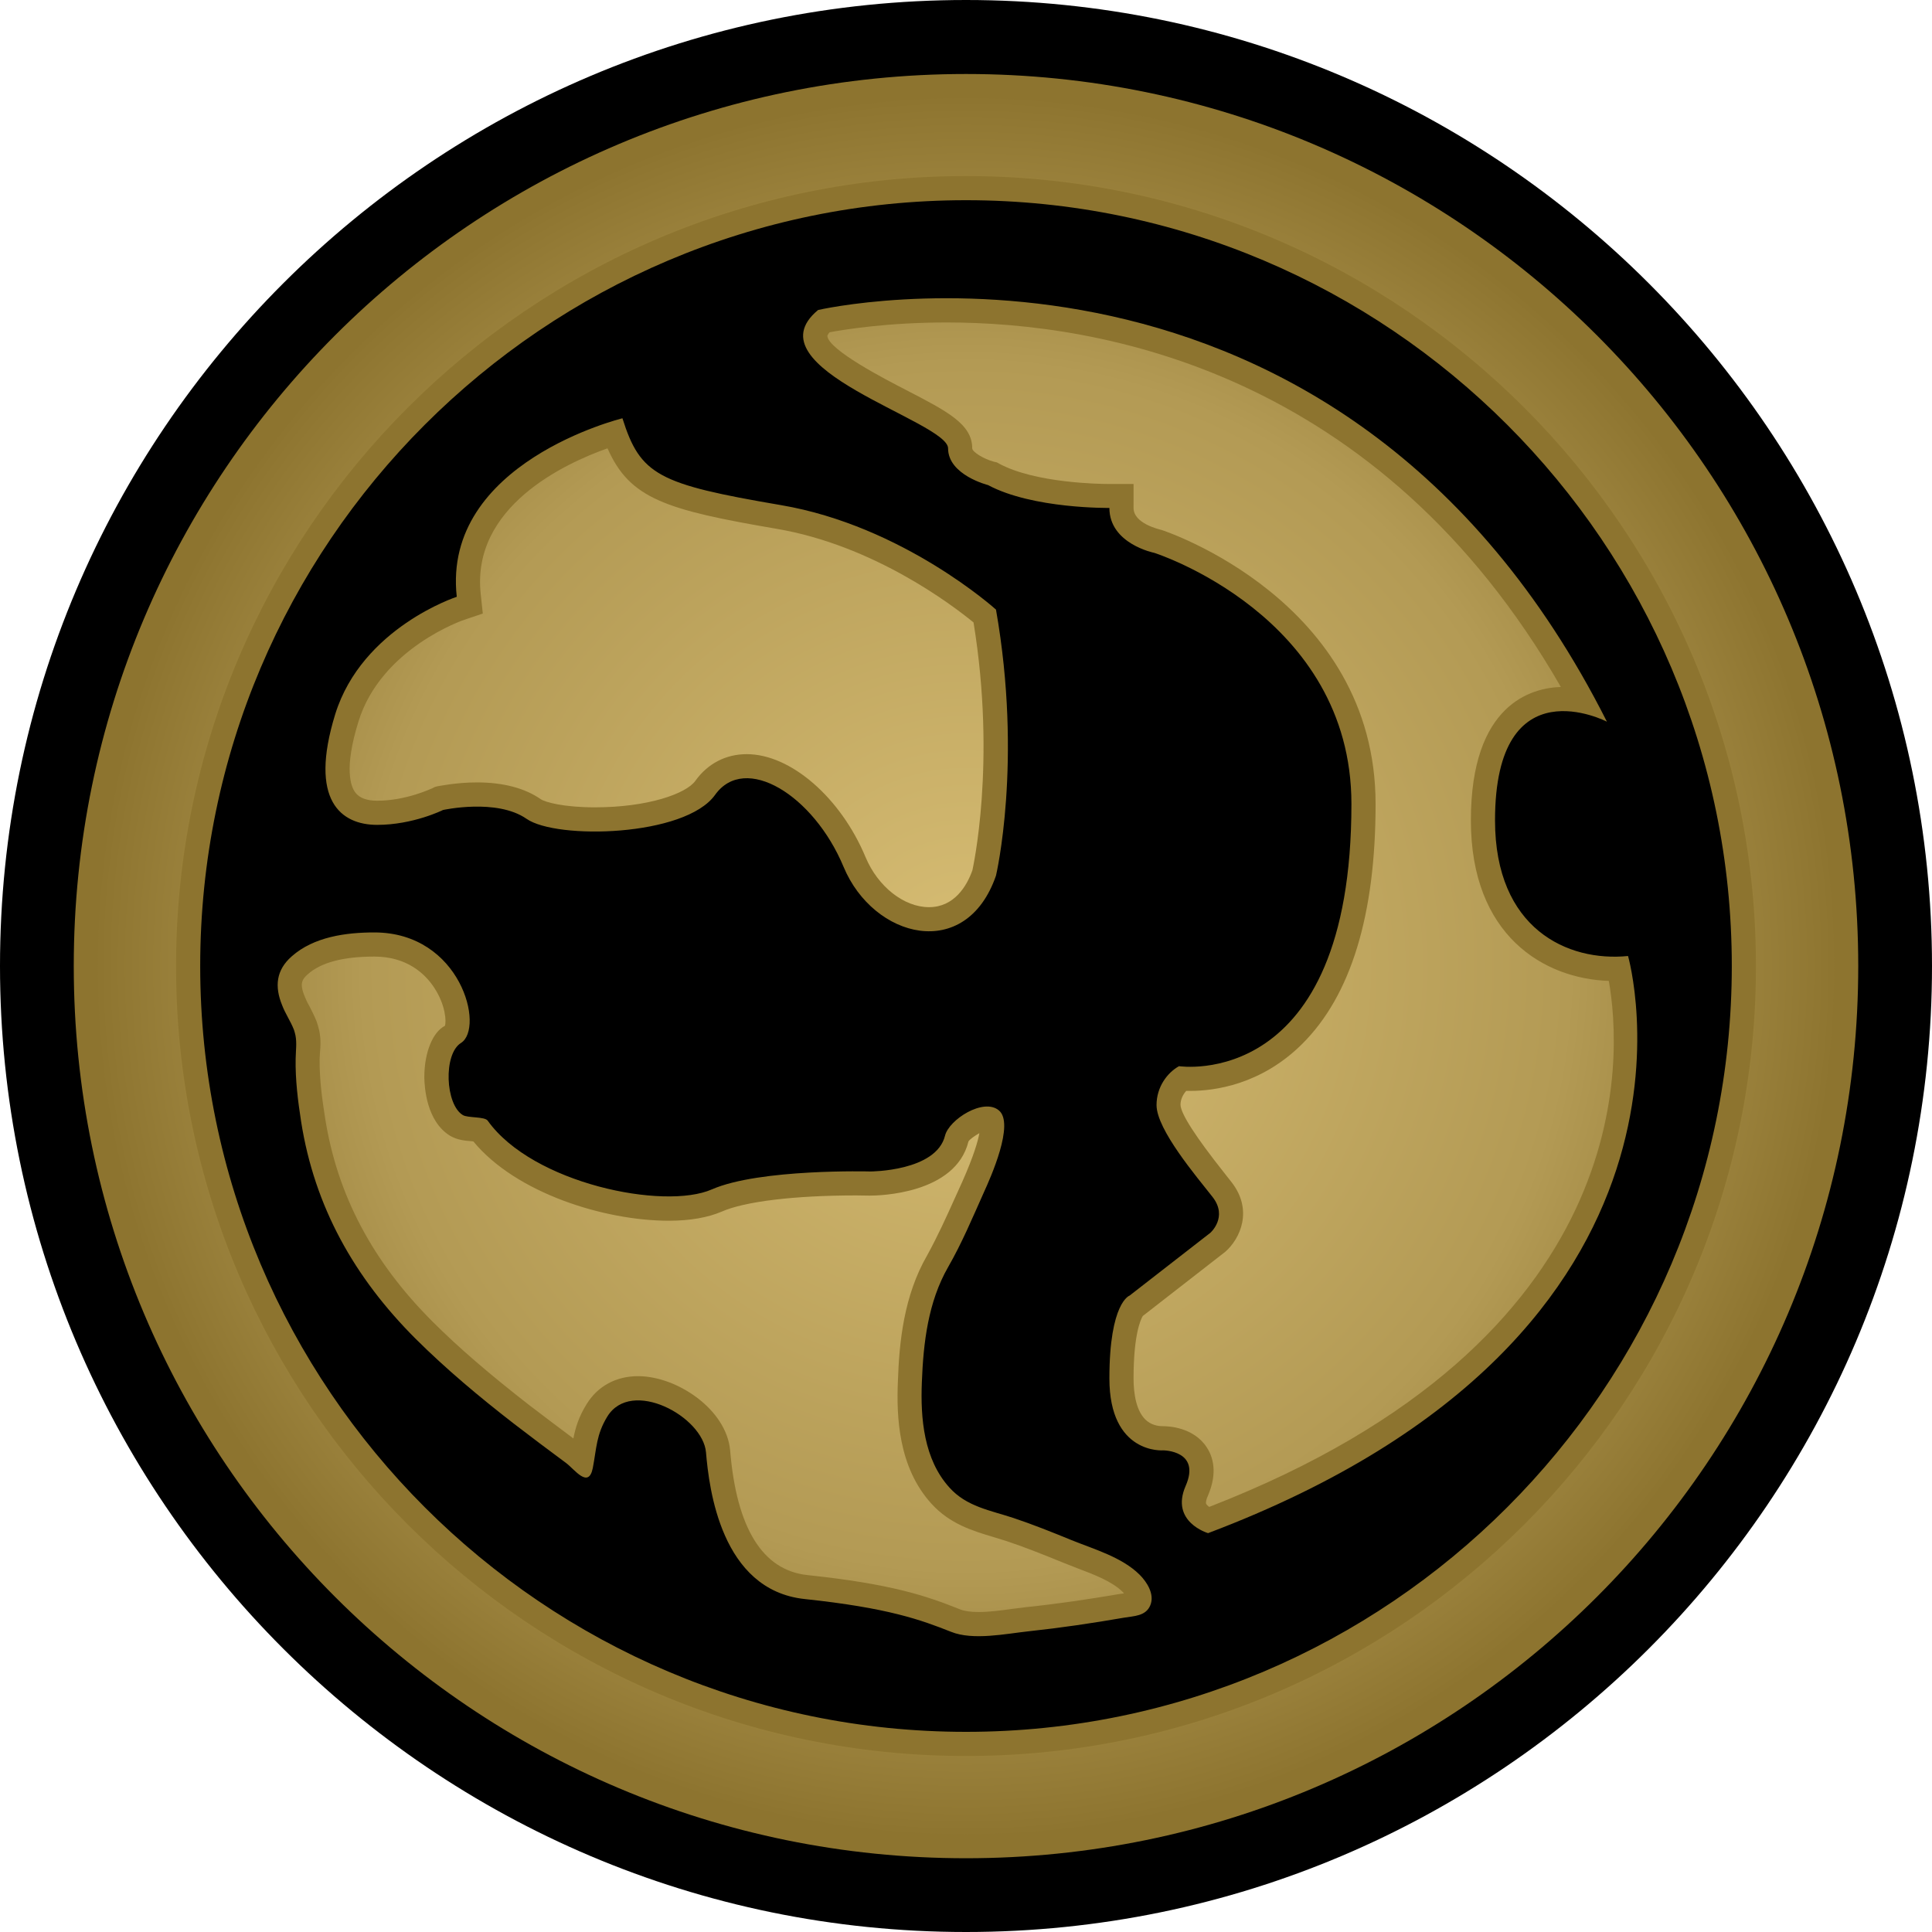
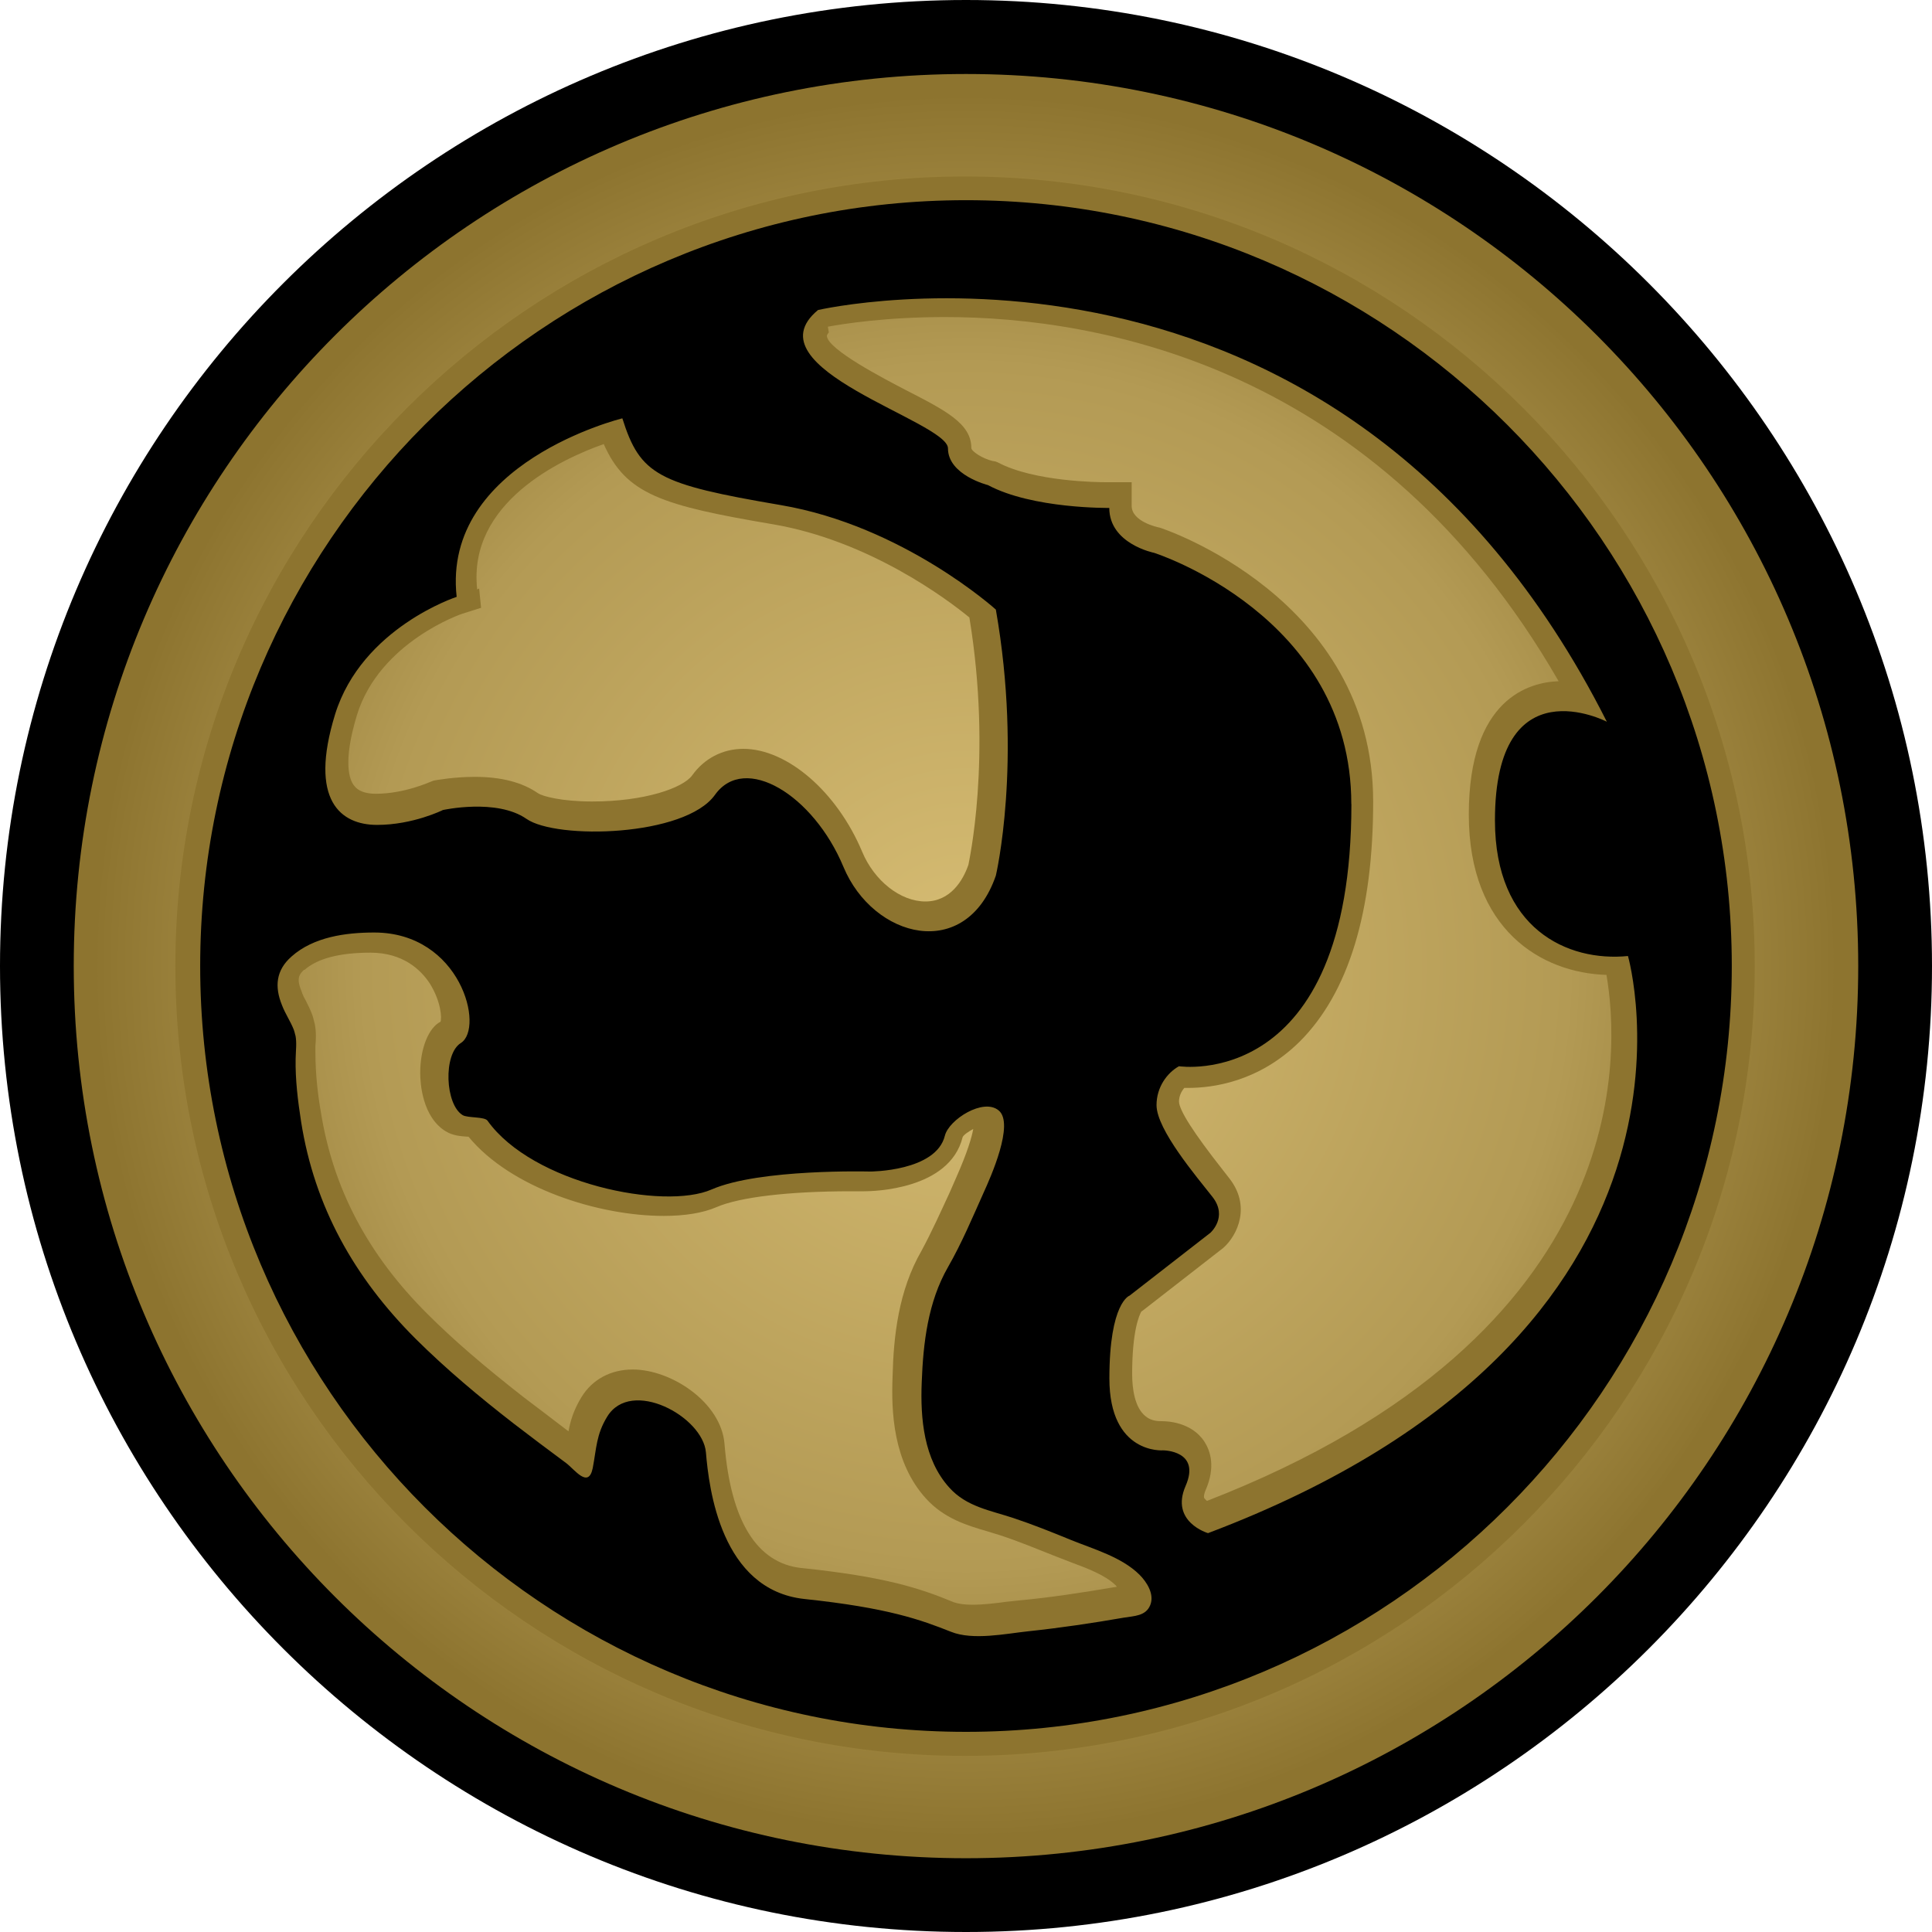
<svg xmlns="http://www.w3.org/2000/svg" version="1.1" width="600" height="600" id="svg5346">
  <defs id="defs5348">
-     <radialGradient cx="0" cy="0" r="1" fx="0" fy="0" id="radialGradient274" gradientUnits="userSpaceOnUse" gradientTransform="matrix(17.97143,0,0,-17.97143,748,372.0928)" spreadMethod="pad">
+     <radialGradient cx="0" cy="0" r="1" fx="0" fy="0" id="radialGradient274" gradientUnits="userSpaceOnUse" gradientTransform="matrix(17.97,0,0,-17.97,748,372.09)" spreadMethod="pad">
      <stop id="stop276" style="stop-color:#d7bd74;stop-opacity:1" offset="0" />
-       <stop id="stop278" style="stop-color:#b39a54;stop-opacity:1" offset="0.691" />
+       <stop id="stop278" style="stop-color:#b39a54;stop-opacity:1" offset="0.69" />
      <stop id="stop280" style="stop-color:#8d742f;stop-opacity:1" offset="1" />
    </radialGradient>
  </defs>
-   <path d="M 0,300 C 0,465.42 134.595,600 300,600 465.405,600 600,465.42 600,300 600,134.595 465.405,0 300,0 134.595,0 0,134.595 0,300" id="path268" style="fill:#000000;fill-opacity:1;fill-rule:nonzero;stroke:none" />
-   <path d="m 91.755,321.51 c 0.464,2.4 0.12,4.575 0.06,7.32 -0.12,6.45 0.704,13.065 1.695,19.455 4.17,26.55 16.59,48.51 35.52,67.44 9.54,9.495 19.92,18.165 30.585,26.43 5.325,4.095 10.71,8.145 16.17,12.18 2.685,1.995 6.975,8.145 8.31,1.59 1.184,-6.15 1.066,-10.38 4.515,-16.005 7.44,-12.06 29.715,0 30.645,11.145 0.946,11.13 4.635,42.705 30.585,45.525 26.025,2.745 36.21,6.495 45.525,10.185 6.855,2.76 17.055,0.586 24.09,-0.164 9.96,-1.066 19.8,-2.52 29.64,-4.23 3.105,-0.524 6.75,-0.464 8.145,-3.855 1.41,-3.405 -1.05,-7.215 -3.33,-9.495 -5.565,-5.505 -14.235,-7.92 -21.27,-10.785 -5.865,-2.4 -11.835,-4.8 -17.82,-6.795 -7.2,-2.4 -14.64,-3.51 -19.98,-9.495 -7.905,-8.73 -9.015,-21.39 -8.55,-32.7 0.464,-12.24 1.935,-24.9 8.145,-35.73 4.275,-7.44 7.62,-15.42 11.13,-23.265 2.055,-4.515 9.615,-21.33 4.635,-25.425 -4.755,-3.99 -15.48,2.865 -16.71,7.845 -2.745,11.13 -23.19,11.13 -23.19,11.13 0,0 -34.35,-0.93 -49.23,5.565 -14.82,6.51 -55.665,-1.815 -69.6,-21.33 -0.886,-1.335 -6.21,-0.81 -7.74,-1.755 -5.445,-3.285 -6.09,-18.93 -0.586,-22.38 7.44,-4.635 0,-34.335 -26.895,-34.335 -8.79,0 -18.81,1.35 -25.665,7.44 -4.86,4.275 -5.325,9.375 -2.985,15.12 0.99,2.64 2.64,4.98 3.69,7.68 0.18,0.586 0.346,1.11 0.464,1.695 m 101.55,-191.61 c 0,0 -56.085,13.71 -51.45,55.44 0,0 -29.355,9.54 -37.74,36.435 -8.31,26.955 1.875,34.395 13.02,34.395 11.19,0 20.445,-4.62 20.445,-4.62 0,0 16.695,-3.69 25.95,2.745 9.315,6.51 49.23,5.565 58.545,-7.44 9.255,-13.005 30.585,0 39.9,22.335 9.255,22.26 38.025,29.7 47.34,2.745 0,0 8.325,-35.265 0,-82.62 0,0 -28.77,-26.01 -66.855,-32.46 -38.085,-6.495 -43.59,-9.315 -49.155,-26.955 m 226.395,119.775 c 0,-58.485 -61.23,-77.985 -61.23,-77.985 0,0 -13.935,-2.76 -13.935,-13.95 0,0 -23.79,0.346 -37.68,-7.095 0,0 -12.42,-3.105 -12.42,-11.415 0,-8.385 -62.235,-24.855 -40.365,-42.96 0,0 161.535,-37.5 244.98,127.86 0,0 -34.755,-18.105 -34.755,30.645 0,33.69 22.56,43.995 41.31,42.12 0,0 33.75,117.195 -130.425,179.235 0,0 -11.835,-3.45 -6.975,-14.64 4.86,-11.07 -6.975,-11.07 -6.975,-11.07 0,0 -16.695,1.335 -16.695,-22.335 0,-23.67 6.27,-25.725 6.27,-25.725 l 25.08,-19.5 c 0,0 5.565,-4.875 0.69,-11.13 -4.92,-6.27 -17.4,-20.925 -17.4,-28.545 0,-5.565 3.285,-10.02 6.975,-12.075 0,0 53.55,8.205 53.55,-81.435 M 300,537.84 C 168.87,537.84 62.175,431.13 62.175,300 62.175,168.87 168.87,62.175 300,62.175 431.13,62.175 537.825,168.87 537.825,300 537.825,431.13 431.13,537.84 300,537.84 M 300,22.98 C 147.015,22.98 22.905,147.015 22.905,300 22.905,453.045 147.015,577.095 300,577.095 452.985,577.095 577.095,453.045 577.095,300 577.095,147.015 452.985,22.98 300,22.98" id="path270" style="fill:#8d742f;fill-opacity:1;fill-rule:nonzero;stroke:none" />
+   <path d="M 0,300 C 0,465.42 134.59,600 300,600 465.40,600 600,465.42 600,300 600,134.59 465.40,0 300,0 134.59,0 0,134.59 0,300" id="path268" style="fill:#000000;fill-opacity:1;fill-rule:nonzero;stroke:none" />
+   <path d="m 91.75,321.51 c 0.46,2.4 0.12,4.57 0.06,7.32 -0.12,6.45 0.70,13.06 1.69,19.45 4.17,26.55 16.59,48.51 35.52,67.44 9.54,9.49 19.92,18.16 30.58,26.43 5.32,4.09 10.71,8.14 16.17,12.18 2.68,1.99 6.97,8.14 8.31,1.59 1.18,-6.15 1.06,-10.38 4.51,-16.00 7.44,-12.06 29.71,0 30.64,11.14 0.94,11.13 4.63,42.70 30.58,45.52 26.02,2.74 36.21,6.49 45.52,10.18 6.85,2.76 17.05,0.58 24.09,-0.16 9.96,-1.06 19.8,-2.52 29.64,-4.23 3.10,-0.52 6.75,-0.46 8.14,-3.85 1.41,-3.40 -1.05,-7.21 -3.33,-9.49 -5.56,-5.50 -14.23,-7.92 -21.27,-10.78 -5.86,-2.4 -11.83,-4.8 -17.82,-6.79 -7.2,-2.4 -14.64,-3.51 -19.98,-9.49 -7.90,-8.73 -9.01,-21.39 -8.55,-32.7 0.46,-12.24 1.93,-24.9 8.14,-35.73 4.27,-7.44 7.62,-15.42 11.13,-23.26 2.05,-4.51 9.61,-21.33 4.63,-25.42 -4.75,-3.99 -15.48,2.86 -16.71,7.84 -2.74,11.13 -23.19,11.13 -23.19,11.13 0,0 -34.35,-0.93 -49.23,5.56 -14.82,6.51 -55.66,-1.81 -69.6,-21.33 -0.88,-1.33 -6.21,-0.81 -7.74,-1.75 -5.44,-3.28 -6.09,-18.93 -0.58,-22.38 7.44,-4.63 0,-34.33 -26.89,-34.33 -8.79,0 -18.81,1.35 -25.66,7.44 -4.86,4.27 -5.32,9.37 -2.98,15.12 0.99,2.64 2.64,4.98 3.69,7.68 0.18,0.58 0.34,1.11 0.46,1.69 m 101.55,-191.61 c 0,0 -56.08,13.71 -51.45,55.44 0,0 -29.35,9.54 -37.74,36.43 -8.31,26.95 1.87,34.39 13.02,34.39 11.19,0 20.44,-4.62 20.44,-4.62 0,0 16.69,-3.69 25.95,2.74 9.31,6.51 49.23,5.56 58.54,-7.44 9.25,-13.00 30.58,0 39.9,22.33 9.25,22.26 38.02,29.7 47.34,2.74 0,0 8.32,-35.26 0,-82.62 0,0 -28.77,-26.01 -66.85,-32.46 -38.08,-6.49 -43.59,-9.31 -49.15,-26.95 m 226.39,119.77 c 0,-58.48 -61.23,-77.98 -61.23,-77.98 0,0 -13.93,-2.76 -13.93,-13.95 0,0 -23.79,0.34 -37.68,-7.09 0,0 -12.42,-3.10 -12.42,-11.41 0,-8.38 -62.23,-24.85 -40.36,-42.96 0,0 161.53,-37.5 244.98,127.86 0,0 -34.75,-18.10 -34.75,30.64 0,33.69 22.56,43.99 41.31,42.12 0,0 33.75,117.19 -130.42,179.23 0,0 -11.83,-3.45 -6.97,-14.64 4.86,-11.07 -6.97,-11.07 -6.97,-11.07 0,0 -16.69,1.33 -16.69,-22.33 0,-23.67 6.27,-25.72 6.27,-25.72 l 25.08,-19.5 c 0,0 5.56,-4.87 0.69,-11.13 -4.92,-6.27 -17.4,-20.92 -17.4,-28.54 0,-5.56 3.28,-10.02 6.97,-12.07 0,0 53.55,8.20 53.55,-81.43 M 300,537.84 C 168.87,537.84 62.17,431.13 62.17,300 62.17,168.87 168.87,62.17 300,62.17 431.13,62.17 537.82,168.87 537.82,300 537.82,431.13 431.13,537.84 300,537.84 M 300,22.98 C 147.01,22.98 22.90,147.01 22.90,300 22.90,453.04 147.01,577.09 300,577.09 452.98,577.09 577.09,453.04 577.09,300 577.09,147.01 452.98,22.98 300,22.98" id="path270" style="fill:#8d742f;fill-opacity:1;fill-rule:nonzero;stroke:none" />
  <g transform="matrix(15,0,0,-15,-10920,5881.41)" id="g272">
-     <path d="m 730.027,372.09 c 0,-9.906 8.063,-17.969 17.973,-17.969 l 0,0 c 9.906,0 17.973,8.063 17.973,17.969 l 0,0 c 0,9.91 -8.067,17.972 -17.973,17.972 l 0,0 c -9.91,0 -17.973,-8.062 -17.973,-17.972 m 1.618,0 c 0,9.019 7.335,16.359 16.355,16.359 l 0,0 c 9.02,0 16.355,-7.34 16.355,-16.359 l 0,0 c 0,-9.016 -7.335,-16.352 -16.355,-16.352 l 0,0 c -9.02,0 -16.355,7.336 -16.355,16.352 m 13.531,13.125 c -0.035,-0.039 -0.043,-0.067 -0.047,-0.074 l 0,0 c 0.019,-0.289 1.191,-0.895 1.637,-1.125 l 0,0 c 0.847,-0.438 1.363,-0.704 1.363,-1.204 l 0,0 c 0,-0.074 0.238,-0.222 0.449,-0.277 l 0,0 0.063,-0.015 0.05,-0.028 c 0.75,-0.402 2.094,-0.418 2.243,-0.418 l 0,0 0.535,0 0,-0.496 c 0,-0.324 0.527,-0.441 0.582,-0.457 l 0,0 c 0.043,-0.012 4.429,-1.457 4.429,-5.672 l 0,0 c 0,-2.297 -0.511,-3.969 -1.523,-4.972 l 0,0 c -0.852,-0.844 -1.816,-0.969 -2.316,-0.969 l 0,0 -0.082,0 c -0.063,-0.07 -0.118,-0.172 -0.118,-0.289 l 0,0 c 0.008,-0.188 0.313,-0.66 0.907,-1.41 l 0,0 0.148,-0.188 c 0.453,-0.578 0.184,-1.172 -0.129,-1.445 l 0,0 -1.672,-1.301 -0.035,-0.027 c -0.047,-0.078 -0.191,-0.395 -0.191,-1.293 l 0,0 c 0,-0.301 0.051,-0.7 0.281,-0.883 l 0,0 c 0.129,-0.102 0.273,-0.106 0.336,-0.106 l 0,0 c 0.102,0 0.625,-0.019 0.898,-0.437 l 0,0 c 0.129,-0.195 0.231,-0.524 0.024,-1.004 l 0,0 c -0.035,-0.074 -0.047,-0.137 -0.035,-0.168 l 0,0 c 0.011,-0.019 0.035,-0.043 0.062,-0.062 l 0,0 c 8.926,3.464 8.547,9.339 8.274,10.89 l 0,0 c -1.344,0.047 -2.856,0.938 -2.856,3.324 l 0,0 c 0,2.418 1.262,2.743 1.863,2.762 l 0,0 c -3.761,6.539 -9.527,7.547 -12.718,7.547 l 0,0 c -1.215,0 -2.106,-0.145 -2.422,-0.203 m -7.223,-5.422 0.043,-0.402 -0.383,-0.129 c -0.015,-0.004 -1.722,-0.586 -2.191,-2.106 l 0,0 c -0.309,-0.992 -0.152,-1.355 -0.067,-1.468 l 0,0 c 0.083,-0.114 0.239,-0.172 0.454,-0.172 l 0,0 c 0.609,0 1.132,0.257 1.14,0.257 l 0,0 0.055,0.028 0.058,0.015 c 0.016,0 0.376,0.079 0.813,0.079 l 0,0 c 0.543,0 0.988,-0.118 1.316,-0.344 l 0,0 c 0.094,-0.067 0.485,-0.172 1.125,-0.172 l 0,0 c 1.094,0 1.887,0.281 2.079,0.547 l 0,0 c 0.257,0.359 0.632,0.554 1.066,0.554 l 0,0 c 0.91,0 1.945,-0.898 2.461,-2.136 l 0,0 c 0.254,-0.606 0.793,-1.032 1.312,-1.032 l 0,0 c 0.524,0 0.786,0.442 0.899,0.766 l 0,0 c 0.004,0.024 0.5,2.207 0.023,5.129 l 0,0 c -0.453,0.371 -2.074,1.598 -4.074,1.938 l 0,0 c -2.301,0.394 -3.043,0.621 -3.504,1.667 l 0,0 c -0.883,-0.312 -2.824,-1.21 -2.625,-3.019 m -3.582,-7.871 c -0.109,-0.098 -0.176,-0.184 -0.066,-0.449 l 0,0 c 0.027,-0.071 0.058,-0.137 0.097,-0.203 l 0,0 c 0.055,-0.106 0.106,-0.208 0.149,-0.313 l 0,0 c 0.023,-0.062 0.039,-0.125 0.058,-0.199 l 0,0 c 0.036,-0.172 0.028,-0.32 0.016,-0.449 l 0,0 -0.008,-0.145 c -0.004,-0.43 0.059,-0.871 0.113,-1.211 l 0,0 c 0.25,-1.594 0.977,-2.973 2.223,-4.219 l 0,0 c 0.539,-0.539 1.176,-1.086 1.992,-1.722 l 0,0 c 0.309,-0.235 0.617,-0.469 0.926,-0.7 l 0,0 c 0.043,0.223 0.113,0.454 0.277,0.715 l 0,0 c 0.227,0.368 0.606,0.575 1.063,0.575 l 0,0 c 0.805,0 1.832,-0.688 1.906,-1.54 l 0,0 c 0.133,-1.609 0.672,-2.476 1.594,-2.578 l 0,0 c 1.742,-0.183 2.465,-0.429 3.168,-0.711 l 0,0 c 0.09,-0.035 0.215,-0.054 0.383,-0.054 l 0,0 c 0.23,0 0.48,0.035 0.703,0.066 l 0,0 0.281,0.035 c 0.652,0.067 1.297,0.164 1.945,0.274 l 0,0 0.079,0.011 c -0.008,0.012 -0.016,0.024 -0.028,0.032 l 0,0 c -0.219,0.215 -0.582,0.355 -0.937,0.488 l 0,0 -0.317,0.125 c -0.383,0.156 -0.769,0.312 -1.16,0.441 l 0,0 -0.266,0.082 c -0.417,0.125 -0.894,0.266 -1.277,0.688 l 0,0 c -0.687,0.754 -0.726,1.805 -0.695,2.535 l 0,0 c 0.027,0.82 0.125,1.774 0.605,2.606 l 0,0 c 0.215,0.39 0.399,0.796 0.582,1.203 l 0,0 0.145,0.32 c 0.234,0.527 0.324,0.836 0.355,1.008 l 0,0 c -0.097,-0.055 -0.203,-0.129 -0.226,-0.172 l 0,0 c -0.27,-1.09 -1.852,-1.121 -2.043,-1.121 l 0,0 -0.285,0.004 c -1.27,0 -2.309,-0.125 -2.782,-0.336 l 0,0 c -0.285,-0.121 -0.652,-0.188 -1.093,-0.188 l 0,0 c -1.34,0 -3.168,0.575 -4.047,1.641 l 0,0 c -0.012,0 -0.016,0.004 -0.024,0.004 l 0,0 c -0.144,0.012 -0.304,0.023 -0.457,0.113 l 0,0 c -0.492,0.301 -0.531,1.004 -0.535,1.211 l 0,0 c 0,0.527 0.18,0.941 0.426,1.066 l 0,0 c 0.031,0.083 0.019,0.426 -0.223,0.793 l 0,0 c -0.191,0.29 -0.566,0.641 -1.238,0.641 l 0,0 c -0.648,0 -1.102,-0.121 -1.379,-0.367" id="path282" style="fill:url(#radialGradient274);fill-opacity:1;fill-rule:nonzero;stroke:none" />
+     <path d="m 730.02,372.09 c 0,-9.90 8.06,-17.96 17.97,-17.96 l 0,0 c 9.90,0 17.97,8.06 17.97,17.96 l 0,0 c 0,9.9 -8.06,17.97 -17.97,17.97 l 0,0 c -9.91,0 -17.97,-8.06 -17.97,-17.97 m 1.61,0 c 0,9.01 7.33,16.35 16.35,16.35 l 0,0 c 9.02,0 16.35,-7.34 16.35,-16.35 l 0,0 c 0,-9.01 -7.33,-16.35 -16.35,-16.35 l 0,0 c -9.02,0 -16.35,7.33 -16.35,16.35 m 13.53,13.12 c -0.03,-0.03 -0.04,-0.06 -0.04,-0.07 l 0,0 c 0.01,-0.28 1.19,-0.89 1.63,-1.12 l 0,0 c 0.84,-0.43 1.36,-0.70 1.36,-1.20 l 0,0 c 0,-0.07 0.23,-0.22 0.44,-0.27 l 0,0 0.06,-0.01 0.05,-0.02 c 0.75,-0.40 2.09,-0.41 2.24,-0.41 l 0,0 0.53,0 0,-0.49 c 0,-0.32 0.52,-0.44 0.58,-0.45 l 0,0 c 0.04,-0.01 4.42,-1.45 4.42,-5.67 l 0,0 c 0,-2.29 -0.51,-3.96 -1.52,-4.97 l 0,0 c -0.85,-0.84 -1.81,-0.96 -2.31,-0.96 l 0,0 -0.08,0 c -0.06,-0.07 -0.11,-0.17 -0.11,-0.28 l 0,0 c 0.00,-0.18 0.31,-0.66 0.90,-1.41 l 0,0 0.14,-0.18 c 0.45,-0.57 0.18,-1.17 -0.12,-1.44 l 0,0 -1.67,-1.30 -0.03,-0.02 c -0.04,-0.07 -0.19,-0.39 -0.19,-1.29 l 0,0 c 0,-0.30 0.05,-0.7 0.28,-0.88 l 0,0 c 0.12,-0.10 0.27,-0.10 0.33,-0.10 l 0,0 c 0.10,0 0.62,-0.01 0.89,-0.43 l 0,0 c 0.12,-0.19 0.23,-0.52 0.02,-1.00 l 0,0 c -0.03,-0.07 -0.04,-0.13 -0.03,-0.16 l 0,0 c 0.01,-0.01 0.03,-0.04 0.06,-0.06 l 0,0 c 8.92,3.46 8.54,9.33 8.27,10.89 l 0,0 c -1.34,0.04 -2.85,0.93 -2.85,3.32 l 0,0 c 0,2.41 1.26,2.74 1.86,2.76 l 0,0 c -3.76,6.53 -9.52,7.54 -12.71,7.54 l 0,0 c -1.21,0 -2.10,-0.14 -2.42,-0.20 m -7.22,-5.42 0.04,-0.40 -0.38,-0.12 c -0.01,-0.00 -1.72,-0.58 -2.19,-2.10 l 0,0 c -0.30,-0.99 -0.15,-1.35 -0.06,-1.46 l 0,0 c 0.08,-0.11 0.23,-0.17 0.45,-0.17 l 0,0 c 0.60,0 1.13,0.25 1.14,0.25 l 0,0 0.05,0.02 0.05,0.01 c 0.01,0 0.37,0.07 0.81,0.07 l 0,0 c 0.54,0 0.98,-0.11 1.31,-0.34 l 0,0 c 0.09,-0.06 0.48,-0.17 1.12,-0.17 l 0,0 c 1.09,0 1.88,0.28 2.07,0.54 l 0,0 c 0.25,0.35 0.63,0.55 1.06,0.55 l 0,0 c 0.91,0 1.94,-0.89 2.46,-2.13 l 0,0 c 0.25,-0.60 0.79,-1.03 1.31,-1.03 l 0,0 c 0.52,0 0.78,0.44 0.89,0.76 l 0,0 c 0.00,0.02 0.5,2.20 0.02,5.12 l 0,0 c -0.45,0.37 -2.07,1.59 -4.07,1.93 l 0,0 c -2.30,0.39 -3.04,0.62 -3.50,1.66 l 0,0 c -0.88,-0.31 -2.82,-1.21 -2.62,-3.01 m -3.58,-7.87 c -0.10,-0.09 -0.17,-0.18 -0.06,-0.44 l 0,0 c 0.02,-0.07 0.05,-0.13 0.09,-0.20 l 0,0 c 0.05,-0.10 0.10,-0.20 0.14,-0.31 l 0,0 c 0.02,-0.06 0.03,-0.12 0.05,-0.19 l 0,0 c 0.03,-0.17 0.02,-0.32 0.01,-0.44 l 0,0 -0.00,-0.14 c -0.00,-0.43 0.05,-0.87 0.11,-1.21 l 0,0 c 0.25,-1.59 0.97,-2.97 2.22,-4.21 l 0,0 c 0.53,-0.53 1.17,-1.08 1.99,-1.72 l 0,0 c 0.30,-0.23 0.61,-0.46 0.92,-0.7 l 0,0 c 0.04,0.22 0.11,0.45 0.27,0.71 l 0,0 c 0.22,0.36 0.60,0.57 1.06,0.57 l 0,0 c 0.80,0 1.83,-0.68 1.90,-1.54 l 0,0 c 0.13,-1.60 0.67,-2.47 1.59,-2.57 l 0,0 c 1.74,-0.18 2.46,-0.42 3.16,-0.71 l 0,0 c 0.09,-0.03 0.21,-0.05 0.38,-0.05 l 0,0 c 0.23,0 0.48,0.03 0.70,0.06 l 0,0 0.28,0.03 c 0.65,0.06 1.29,0.16 1.94,0.27 l 0,0 0.07,0.01 c -0.00,0.01 -0.01,0.02 -0.02,0.03 l 0,0 c -0.21,0.21 -0.58,0.35 -0.93,0.48 l 0,0 -0.31,0.12 c -0.38,0.15 -0.76,0.31 -1.16,0.44 l 0,0 -0.26,0.08 c -0.41,0.12 -0.89,0.26 -1.27,0.68 l 0,0 c -0.68,0.75 -0.72,1.80 -0.69,2.53 l 0,0 c 0.02,0.82 0.12,1.77 0.60,2.60 l 0,0 c 0.21,0.39 0.39,0.79 0.58,1.20 l 0,0 0.14,0.32 c 0.23,0.52 0.32,0.83 0.35,1.00 l 0,0 c -0.09,-0.05 -0.20,-0.12 -0.22,-0.17 l 0,0 c -0.27,-1.09 -1.85,-1.12 -2.04,-1.12 l 0,0 -0.28,0.00 c -1.27,0 -2.30,-0.12 -2.78,-0.33 l 0,0 c -0.28,-0.12 -0.65,-0.18 -1.09,-0.18 l 0,0 c -1.34,0 -3.16,0.57 -4.04,1.64 l 0,0 c -0.01,0 -0.01,0.00 -0.02,0.00 l 0,0 c -0.14,0.01 -0.30,0.02 -0.45,0.11 l 0,0 c -0.49,0.30 -0.53,1.00 -0.53,1.21 l 0,0 c 0,0.52 0.18,0.94 0.42,1.06 l 0,0 c 0.03,0.08 0.01,0.42 -0.22,0.79 l 0,0 c -0.19,0.29 -0.56,0.64 -1.23,0.64 l 0,0 c -0.64,0 -1.10,-0.12 -1.37,-0.36" id="path282" style="fill:url(#radialGradient274);fill-opacity:1;fill-rule:nonzero;stroke:none" />
  </g>
</svg>
